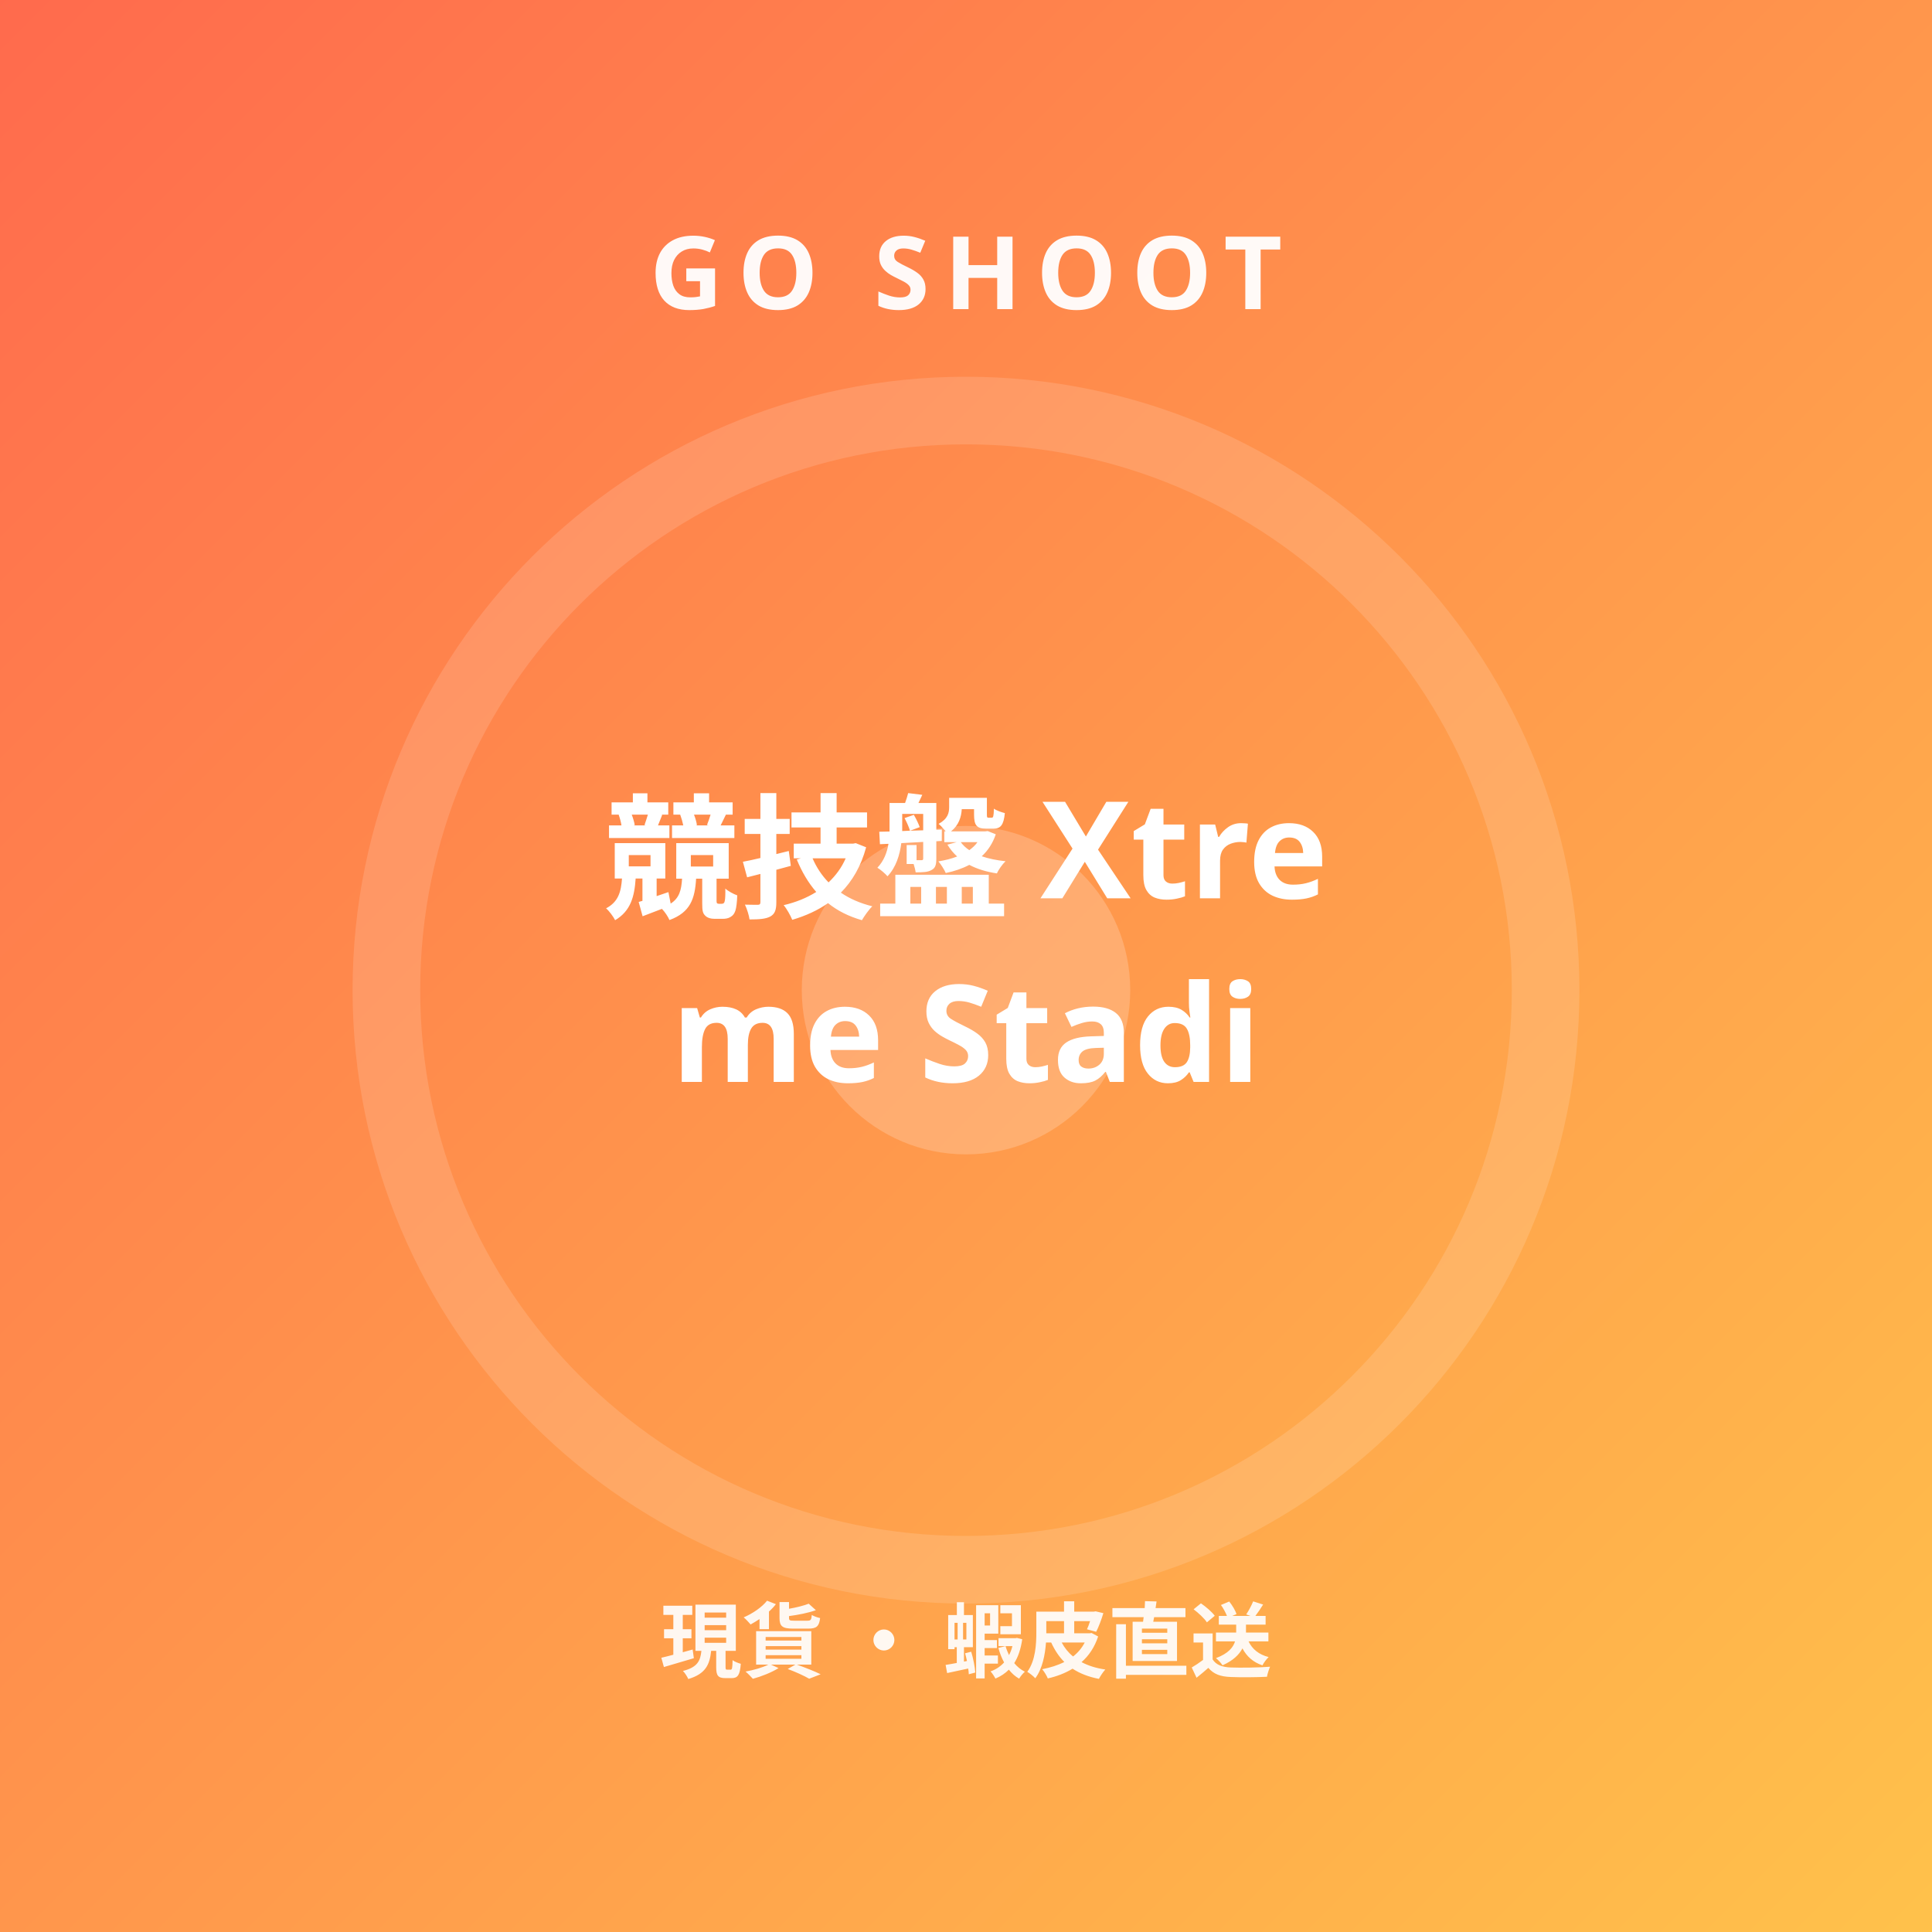
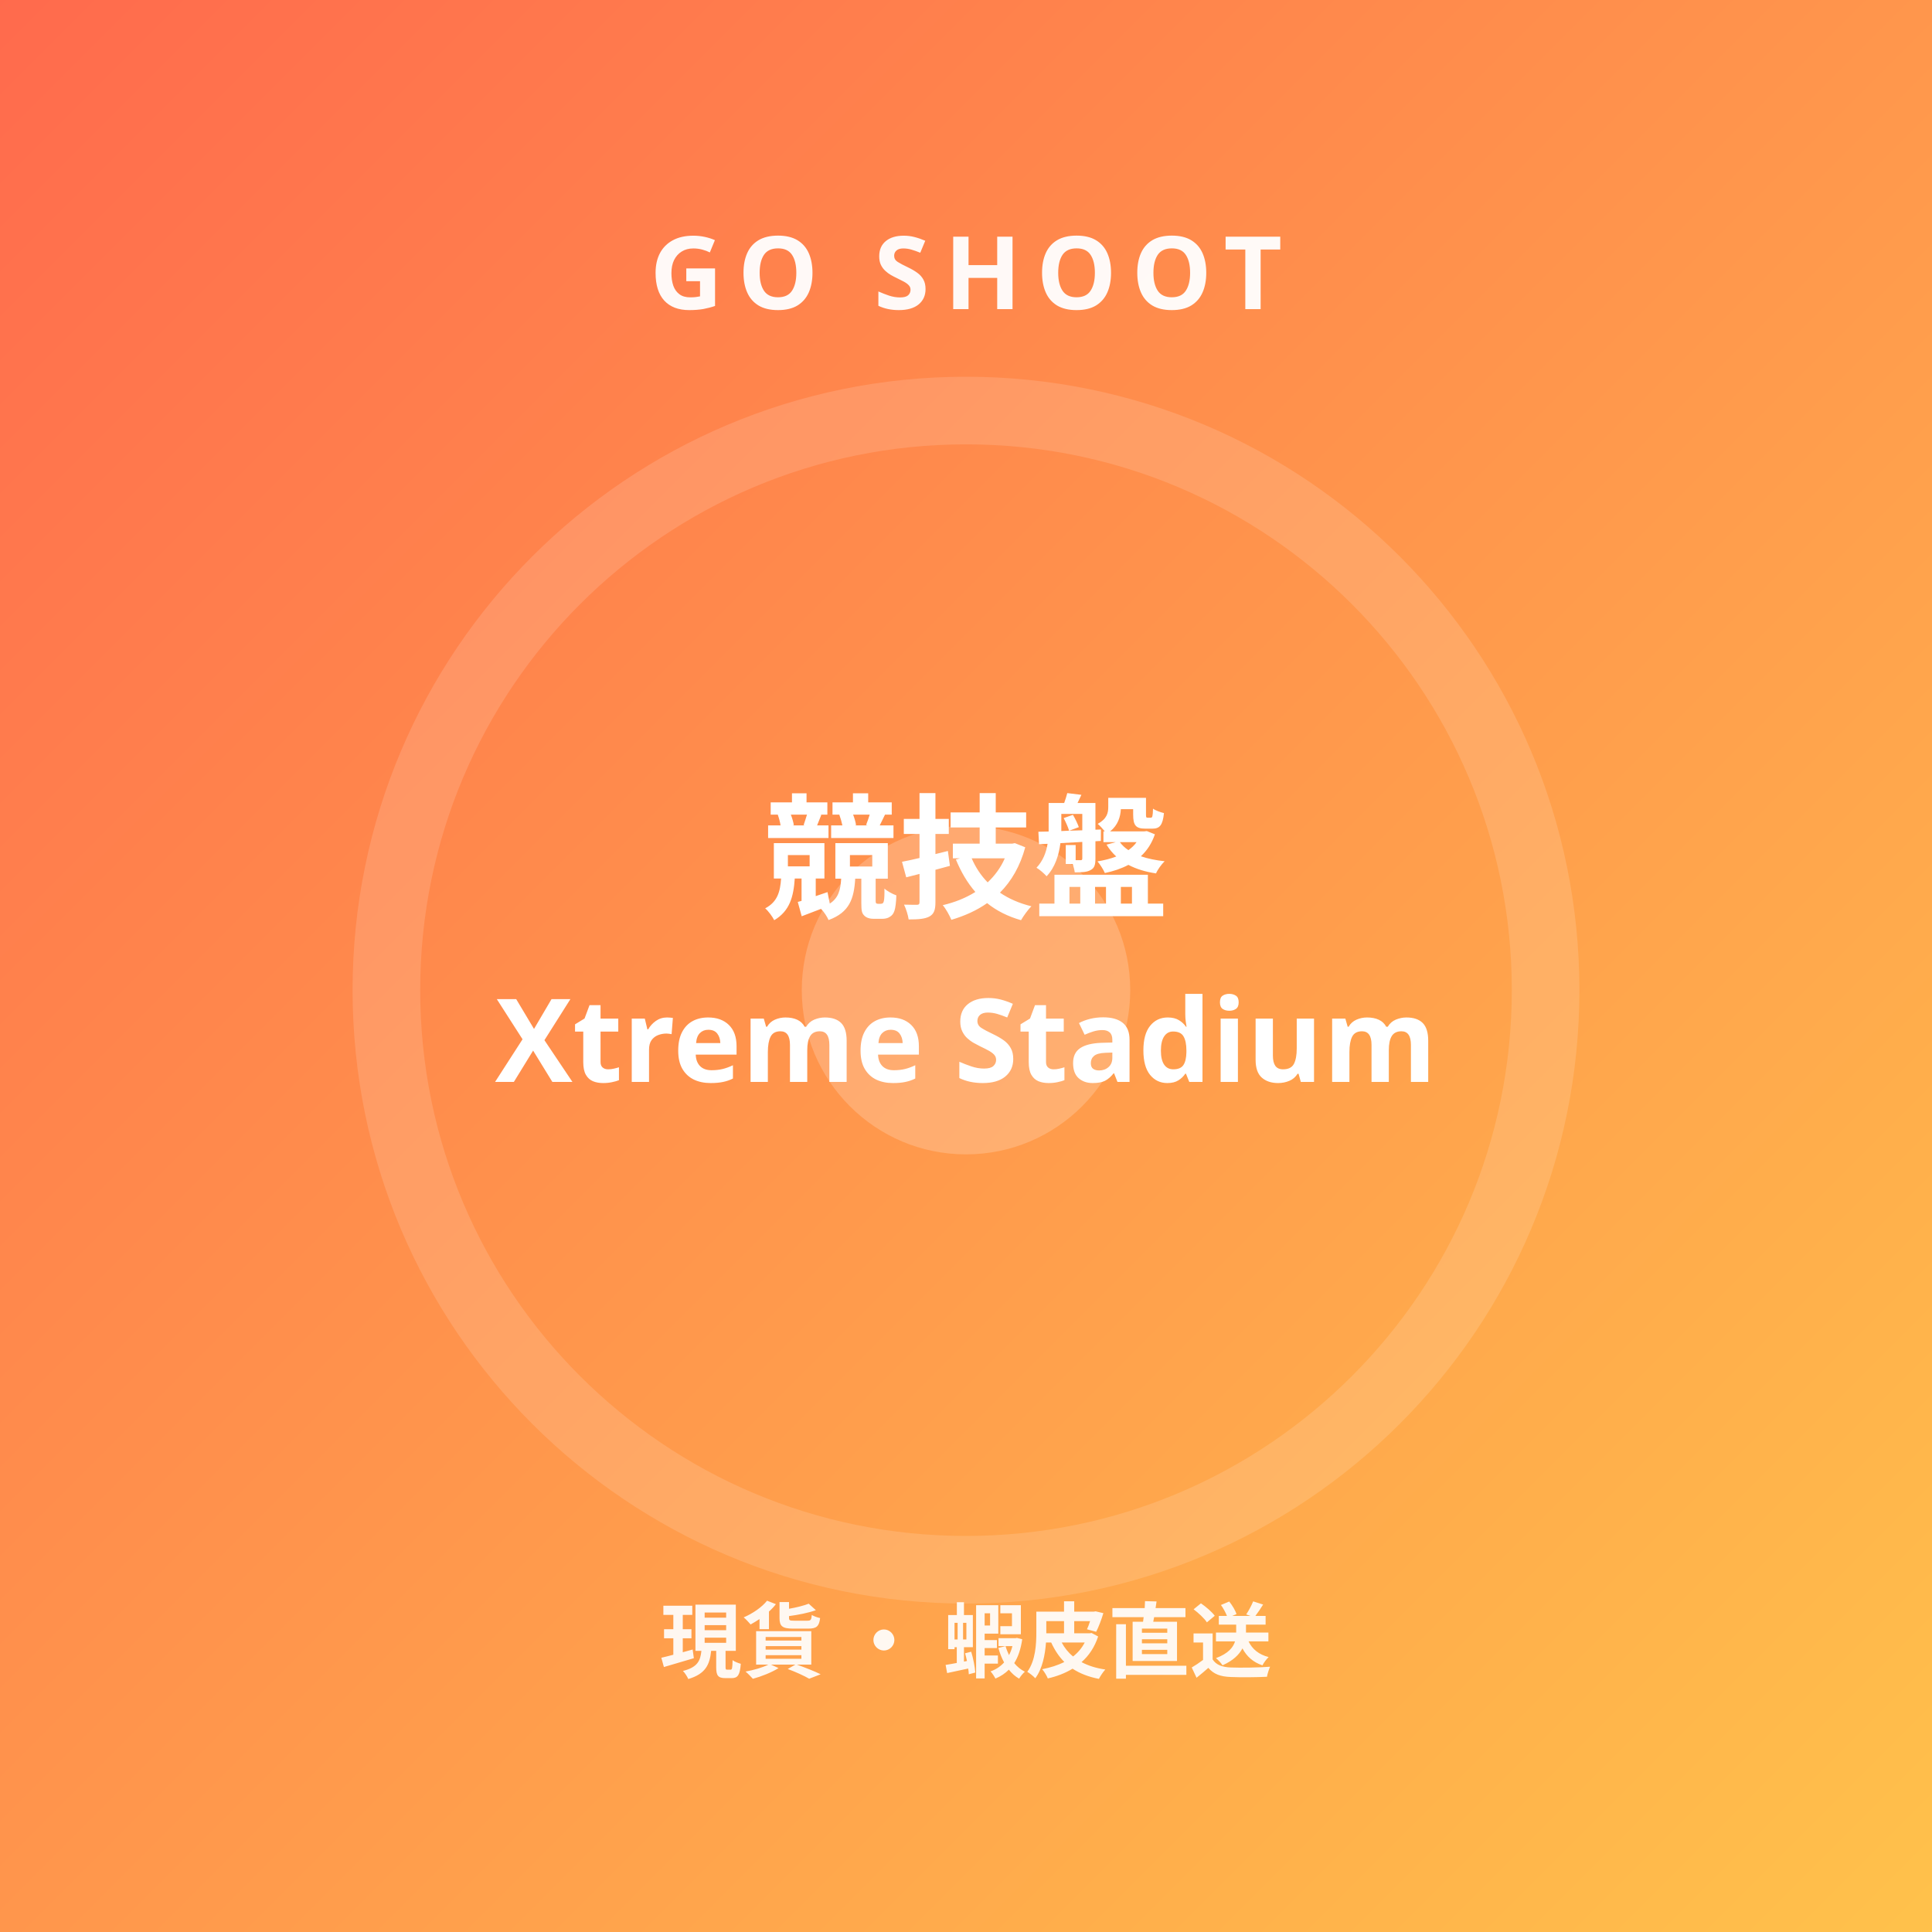
<svg xmlns="http://www.w3.org/2000/svg" viewBox="0 0 400 400">
  <defs>
    <linearGradient id="g" x1="0" y1="0" x2="1" y2="1">
      <stop offset="0" stop-color="#FF6A4D" />
      <stop offset="1" stop-color="#FFC24B" />
    </linearGradient>
  </defs>
  <rect width="400" height="400" fill="url(#g)" />
  <circle cx="200" cy="205" r="120" fill="none" stroke="#fff" stroke-width="14" opacity="0.14" />
  <circle cx="200" cy="205" r="34" fill="#fff" opacity="0.20" />
  <text x="200" y="64" text-anchor="middle" font-family="PingFang TC,Heiti TC,sans-serif" font-size="21" font-weight="800" letter-spacing="3" fill="#fff" opacity="0.95">GO SHOOT</text>
-   <text x="200" y="188" text-anchor="middle" font-family="PingFang TC,Heiti TC,sans-serif" font-size="28" font-weight="900" fill="#fff">競技盤 Xtre</text>
-   <text x="200" y="224" text-anchor="middle" font-family="PingFang TC,Heiti TC,sans-serif" font-size="28" font-weight="900" fill="#fff">me Stadi</text>
+   <text x="200" y="188" text-anchor="middle" font-family="PingFang TC,Heiti TC,sans-serif" font-size="28" font-weight="900" fill="#fff">競技盤</text>
+   <text x="200" y="224" text-anchor="middle" font-family="PingFang TC,Heiti TC,sans-serif" font-size="24" font-weight="900" fill="#fff">Xtreme Stadium</text>
  <text x="200" y="346" text-anchor="middle" font-family="PingFang TC,Heiti TC,sans-serif" font-size="17" font-weight="700" fill="#fff" opacity="0.92">現貨 ・ 蝦皮直送</text>
</svg>
